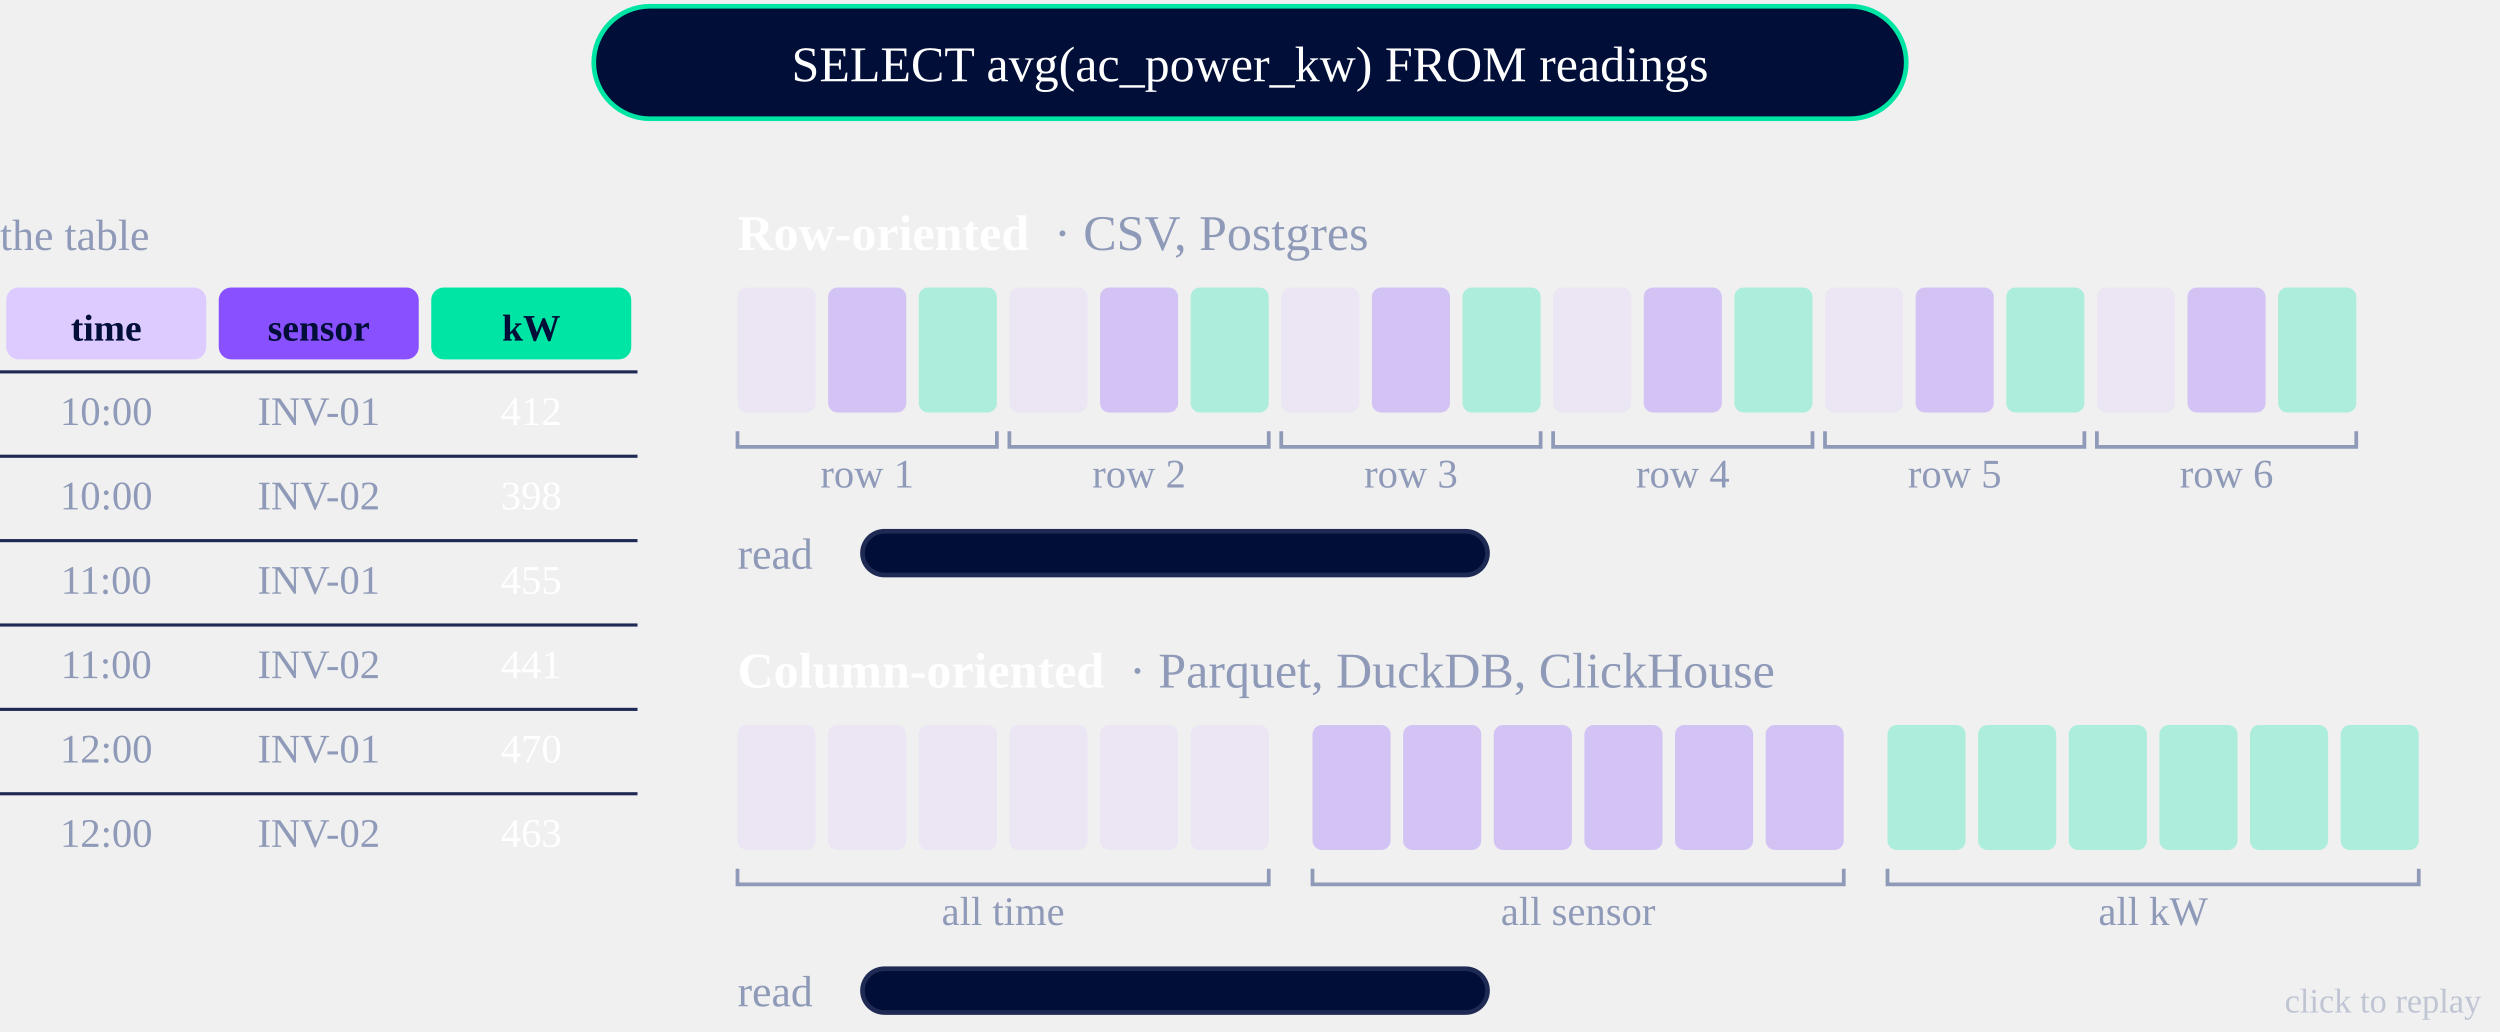
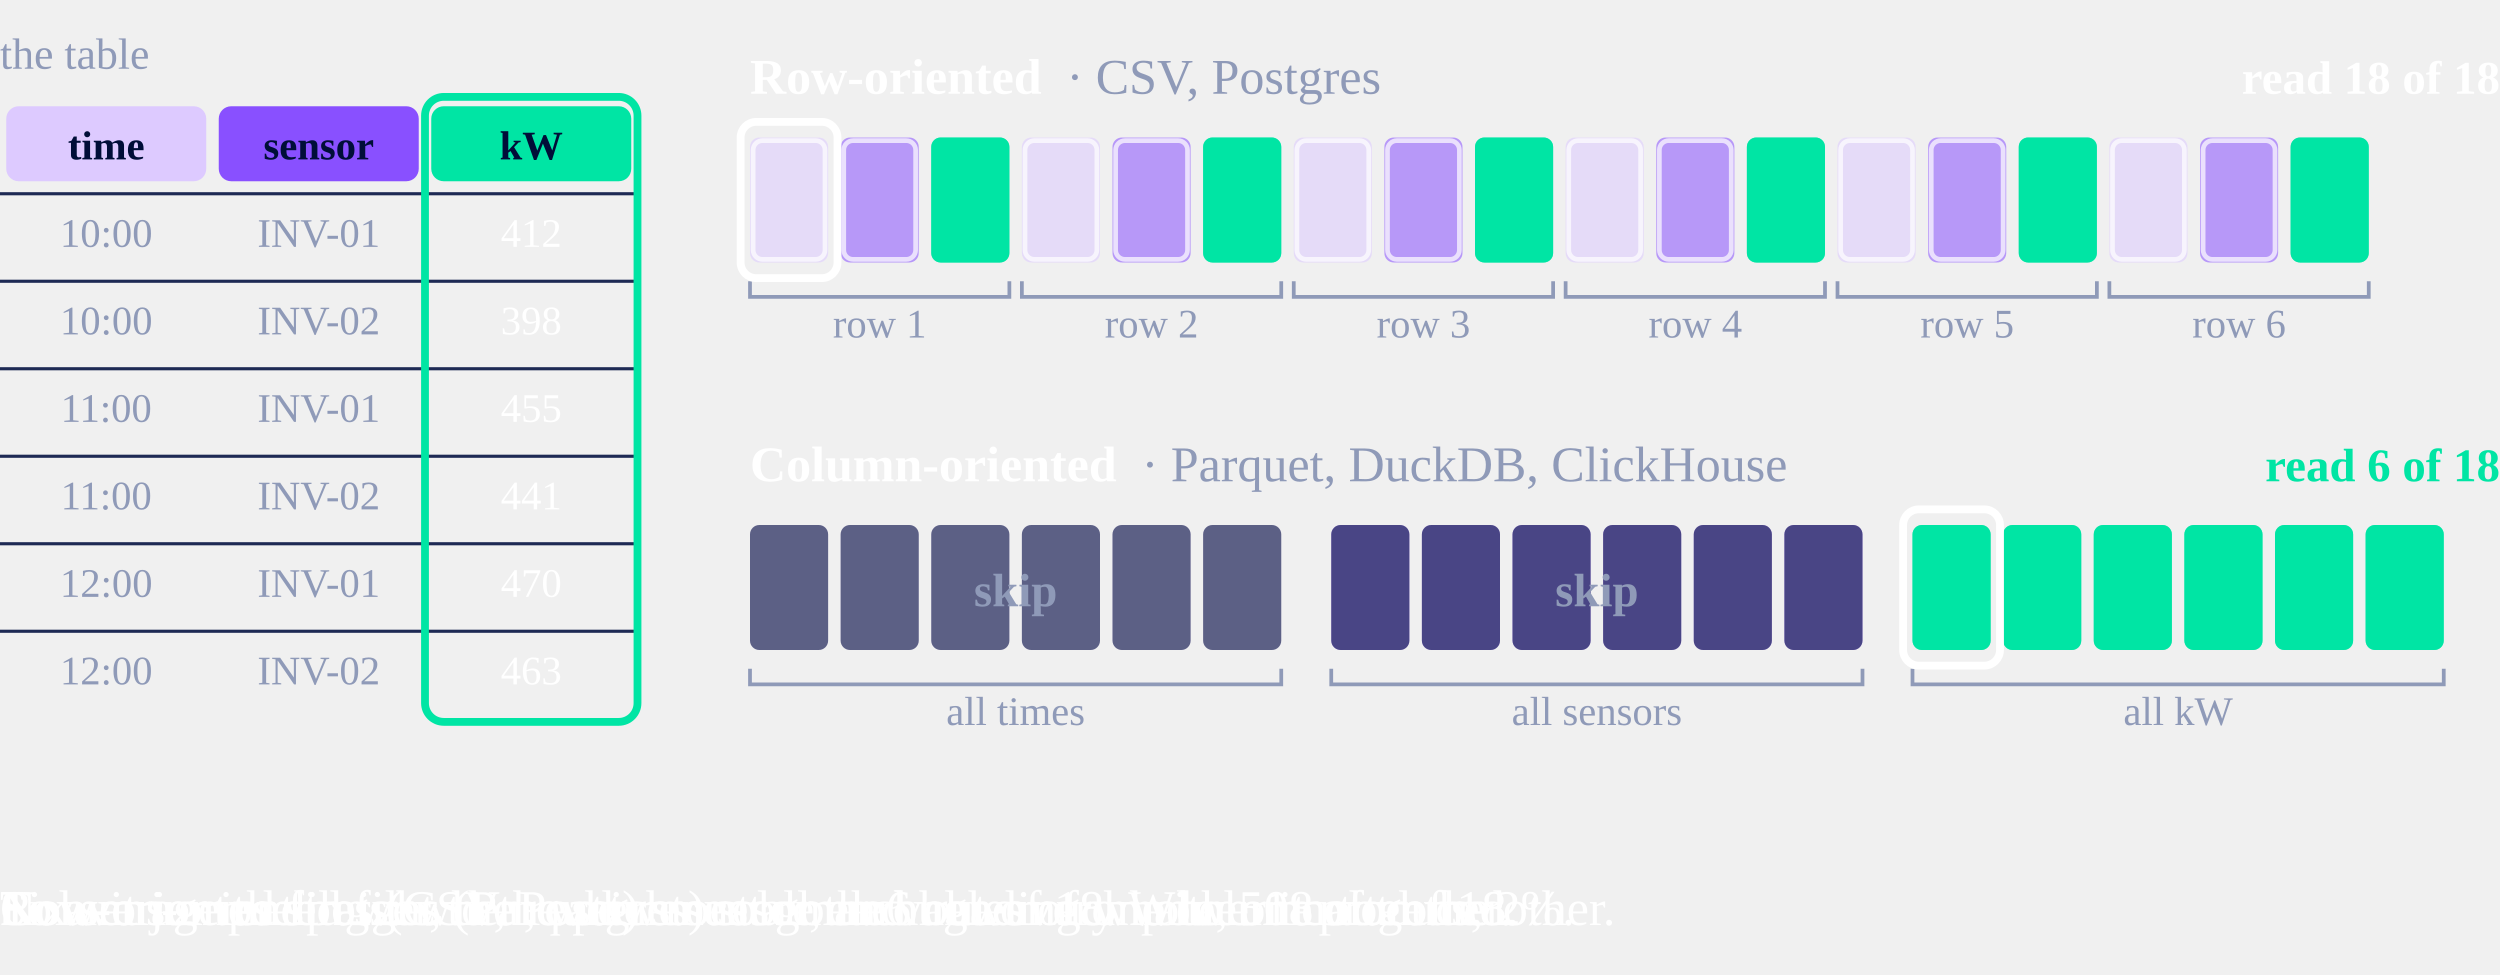
- <svg xmlns="http://www.w3.org/2000/svg" id="pq-col" viewBox="0 0 800 330" width="100%" style="display:block; font-family:inherit; cursor:pointer;">
-   <rect x="190" y="2" width="420" height="36" rx="18" fill="#000E38" stroke="#00E5A4" stroke-width="1.5" />
-   <text x="400" y="26" font-size="16" fill="#FFFFFF" text-anchor="middle" style="font-family:var(--marimo-monospace-font, ui-monospace, SFMono-Regular, Menlo, monospace)">SELECT avg(ac_power_kw) FROM readings</text>
-   <text x="0" y="80" font-size="14" fill="#8F9AB8" text-anchor="start">the table</text>
-   <rect x="2" y="92" width="64" height="23" rx="4" fill="#DDCAFF" stroke="none" stroke-width="1.5" />
-   <text x="34.0" y="109" font-size="12" fill="#000E38" text-anchor="middle" font-weight="800">time</text>
-   <rect x="70" y="92" width="64" height="23" rx="4" fill="#8950FF" stroke="none" stroke-width="1.5" />
-   <text x="102.0" y="109" font-size="12" fill="#000E38" text-anchor="middle" font-weight="800">sensor</text>
-   <rect x="138" y="92" width="64" height="23" rx="4" fill="#00E5A4" stroke="none" stroke-width="1.5" />
-   <text x="170.0" y="109" font-size="12" fill="#000E38" text-anchor="middle" font-weight="800">kW</text>
-   <text x="34.0" y="136" font-size="13" fill="#8F9AB8" text-anchor="middle" style="font-family:var(--marimo-monospace-font, ui-monospace, SFMono-Regular, Menlo, monospace)">10:00</text>
-   <text x="102.0" y="136" font-size="13" fill="#8F9AB8" text-anchor="middle" style="font-family:var(--marimo-monospace-font, ui-monospace, SFMono-Regular, Menlo, monospace)">INV-01</text>
-   <text x="170.0" y="136" font-size="13" fill="#FFFFFF" text-anchor="middle" style="font-family:var(--marimo-monospace-font, ui-monospace, SFMono-Regular, Menlo, monospace)">412</text>
-   <line x1="0" y1="119" x2="204" y2="119" stroke="#1E2A54" stroke-width="1" />
-   <text x="34.0" y="163" font-size="13" fill="#8F9AB8" text-anchor="middle" style="font-family:var(--marimo-monospace-font, ui-monospace, SFMono-Regular, Menlo, monospace)">10:00</text>
+ <svg xmlns="http://www.w3.org/2000/svg" id="pq-col" viewBox="0 0 800 312" width="100%" style="display:block; font-family:inherit;">
+   <style>@keyframes pq-col-pop { from { opacity: 0; transform: translateY(8px); } to { opacity: 1; transform: none; } } @keyframes pq-col-fade { from { opacity: 0; } to { opacity: 1; } } #pq-col .fragment.visible .pop { animation: pq-col-pop .35s ease-out both; } #pq-col .fragment.visible .fade { animation: pq-col-fade .3s ease-out both; } @keyframes pq-col-sweep-row { 0% { opacity: 1; transform: translateX(0); } 96% { opacity: 1; transform: translateX(493px); } 100% { opacity: 0; transform: translateX(493px); } } #pq-col .fragment.visible .sweep-row { animation: pq-col-sweep-row 3.96s linear .3s both; } @keyframes pq-col-sweep-col { 0% { opacity: 1; transform: translateX(0); } 92% { opacity: 1; transform: translateX(145px); } 100% { opacity: 0; transform: translateX(145px); } } #pq-col .fragment.visible .sweep-col { animation: pq-col-sweep-col 1.32s linear .9s both; }</style>
+   <text x="0" y="22" font-size="14" fill="#8F9AB8" text-anchor="start">the table</text>
+   <rect x="2" y="34" width="64" height="24" rx="4" fill="#DDCAFF" stroke="none" stroke-width="1.5" />
+   <text x="34.0" y="51" font-size="13" fill="#000E38" text-anchor="middle" font-weight="800">time</text>
+   <rect x="70" y="34" width="64" height="24" rx="4" fill="#8950FF" stroke="none" stroke-width="1.5" />
+   <text x="102.0" y="51" font-size="13" fill="#000E38" text-anchor="middle" font-weight="800">sensor</text>
+   <rect x="138" y="34" width="64" height="24" rx="4" fill="#00E5A4" stroke="none" stroke-width="1.5" />
+   <text x="170.0" y="51" font-size="13" fill="#000E38" text-anchor="middle" font-weight="800">kW</text>
+   <text x="34.0" y="79" font-size="13" fill="#8F9AB8" text-anchor="middle" style="font-family:var(--marimo-monospace-font, ui-monospace, SFMono-Regular, Menlo, monospace)">10:00</text>
+   <text x="102.0" y="79" font-size="13" fill="#8F9AB8" text-anchor="middle" style="font-family:var(--marimo-monospace-font, ui-monospace, SFMono-Regular, Menlo, monospace)">INV-01</text>
+   <text x="170.0" y="79" font-size="13" fill="#FFFFFF" text-anchor="middle" style="font-family:var(--marimo-monospace-font, ui-monospace, SFMono-Regular, Menlo, monospace)">412</text>
+   <line x1="0" y1="62" x2="204" y2="62" stroke="#1E2A54" />
+   <text x="34.0" y="107" font-size="13" fill="#8F9AB8" text-anchor="middle" style="font-family:var(--marimo-monospace-font, ui-monospace, SFMono-Regular, Menlo, monospace)">10:00</text>
+   <text x="102.0" y="107" font-size="13" fill="#8F9AB8" text-anchor="middle" style="font-family:var(--marimo-monospace-font, ui-monospace, SFMono-Regular, Menlo, monospace)">INV-02</text>
+   <text x="170.0" y="107" font-size="13" fill="#FFFFFF" text-anchor="middle" style="font-family:var(--marimo-monospace-font, ui-monospace, SFMono-Regular, Menlo, monospace)">398</text>
+   <line x1="0" y1="90" x2="204" y2="90" stroke="#1E2A54" />
+   <text x="34.0" y="135" font-size="13" fill="#8F9AB8" text-anchor="middle" style="font-family:var(--marimo-monospace-font, ui-monospace, SFMono-Regular, Menlo, monospace)">11:00</text>
+   <text x="102.0" y="135" font-size="13" fill="#8F9AB8" text-anchor="middle" style="font-family:var(--marimo-monospace-font, ui-monospace, SFMono-Regular, Menlo, monospace)">INV-01</text>
+   <text x="170.0" y="135" font-size="13" fill="#FFFFFF" text-anchor="middle" style="font-family:var(--marimo-monospace-font, ui-monospace, SFMono-Regular, Menlo, monospace)">455</text>
+   <line x1="0" y1="118" x2="204" y2="118" stroke="#1E2A54" />
+   <text x="34.0" y="163" font-size="13" fill="#8F9AB8" text-anchor="middle" style="font-family:var(--marimo-monospace-font, ui-monospace, SFMono-Regular, Menlo, monospace)">11:00</text>
  <text x="102.0" y="163" font-size="13" fill="#8F9AB8" text-anchor="middle" style="font-family:var(--marimo-monospace-font, ui-monospace, SFMono-Regular, Menlo, monospace)">INV-02</text>
-   <text x="170.0" y="163" font-size="13" fill="#FFFFFF" text-anchor="middle" style="font-family:var(--marimo-monospace-font, ui-monospace, SFMono-Regular, Menlo, monospace)">398</text>
-   <line x1="0" y1="146" x2="204" y2="146" stroke="#1E2A54" stroke-width="1" />
-   <text x="34.0" y="190" font-size="13" fill="#8F9AB8" text-anchor="middle" style="font-family:var(--marimo-monospace-font, ui-monospace, SFMono-Regular, Menlo, monospace)">11:00</text>
-   <text x="102.0" y="190" font-size="13" fill="#8F9AB8" text-anchor="middle" style="font-family:var(--marimo-monospace-font, ui-monospace, SFMono-Regular, Menlo, monospace)">INV-01</text>
-   <text x="170.0" y="190" font-size="13" fill="#FFFFFF" text-anchor="middle" style="font-family:var(--marimo-monospace-font, ui-monospace, SFMono-Regular, Menlo, monospace)">455</text>
-   <line x1="0" y1="173" x2="204" y2="173" stroke="#1E2A54" stroke-width="1" />
-   <text x="34.0" y="217" font-size="13" fill="#8F9AB8" text-anchor="middle" style="font-family:var(--marimo-monospace-font, ui-monospace, SFMono-Regular, Menlo, monospace)">11:00</text>
-   <text x="102.0" y="217" font-size="13" fill="#8F9AB8" text-anchor="middle" style="font-family:var(--marimo-monospace-font, ui-monospace, SFMono-Regular, Menlo, monospace)">INV-02</text>
-   <text x="170.0" y="217" font-size="13" fill="#FFFFFF" text-anchor="middle" style="font-family:var(--marimo-monospace-font, ui-monospace, SFMono-Regular, Menlo, monospace)">441</text>
-   <line x1="0" y1="200" x2="204" y2="200" stroke="#1E2A54" stroke-width="1" />
-   <text x="34.0" y="244" font-size="13" fill="#8F9AB8" text-anchor="middle" style="font-family:var(--marimo-monospace-font, ui-monospace, SFMono-Regular, Menlo, monospace)">12:00</text>
-   <text x="102.0" y="244" font-size="13" fill="#8F9AB8" text-anchor="middle" style="font-family:var(--marimo-monospace-font, ui-monospace, SFMono-Regular, Menlo, monospace)">INV-01</text>
-   <text x="170.0" y="244" font-size="13" fill="#FFFFFF" text-anchor="middle" style="font-family:var(--marimo-monospace-font, ui-monospace, SFMono-Regular, Menlo, monospace)">470</text>
-   <line x1="0" y1="227" x2="204" y2="227" stroke="#1E2A54" stroke-width="1" />
-   <text x="34.0" y="271" font-size="13" fill="#8F9AB8" text-anchor="middle" style="font-family:var(--marimo-monospace-font, ui-monospace, SFMono-Regular, Menlo, monospace)">12:00</text>
-   <text x="102.0" y="271" font-size="13" fill="#8F9AB8" text-anchor="middle" style="font-family:var(--marimo-monospace-font, ui-monospace, SFMono-Regular, Menlo, monospace)">INV-02</text>
-   <text x="170.0" y="271" font-size="13" fill="#FFFFFF" text-anchor="middle" style="font-family:var(--marimo-monospace-font, ui-monospace, SFMono-Regular, Menlo, monospace)">463</text>
-   <line x1="0" y1="254" x2="204" y2="254" stroke="#1E2A54" stroke-width="1" />
-   <rect x="136" y="89" width="68" height="193" rx="6" fill="none" stroke="#00E5A4" stroke-width="2.5" opacity="0">
-     <animate attributeName="opacity" dur="9.0s" begin="0s;pq-col.click" repeatCount="indefinite" calcMode="linear" keyTimes="0;0.044;0.083;0.956;0.994;1" values="0;0;1;1;0;0" />
-   </rect>
-   <text x="236" y="80" font-size="16" fill="#FFFFFF" text-anchor="start" font-weight="700">Row-oriented<tspan dx="8" font-weight="400" fill="#8F9AB8">· CSV, Postgres</tspan>
-   </text>
-   <rect x="236" y="92" width="25" height="40" rx="3" fill="#DDCAFF" opacity="0.28">
-     <animate attributeName="opacity" dur="9.0s" begin="0s;pq-col.click" repeatCount="indefinite" calcMode="linear" keyTimes="0;0.1;0.109;0.956;1" values="0.28;0.28;0.6;0.6;0.28" />
-   </rect>
-   <rect x="265" y="92" width="25" height="40" rx="3" fill="#8950FF" opacity="0.28">
-     <animate attributeName="opacity" dur="9.0s" begin="0s;pq-col.click" repeatCount="indefinite" calcMode="linear" keyTimes="0;0.118;0.127;0.956;1" values="0.28;0.28;0.6;0.6;0.28" />
-   </rect>
-   <rect x="294" y="92" width="25" height="40" rx="3" fill="#00E5A4" opacity="0.28">
-     <animate attributeName="opacity" dur="9.0s" begin="0s;pq-col.click" repeatCount="indefinite" calcMode="linear" keyTimes="0;0.136;0.144;0.956;1" values="0.28;0.28;1;1;0.28" />
-   </rect>
-   <rect x="323" y="92" width="25" height="40" rx="3" fill="#DDCAFF" opacity="0.28">
-     <animate attributeName="opacity" dur="9.0s" begin="0s;pq-col.click" repeatCount="indefinite" calcMode="linear" keyTimes="0;0.153;0.162;0.956;1" values="0.28;0.28;0.6;0.6;0.28" />
-   </rect>
-   <rect x="352" y="92" width="25" height="40" rx="3" fill="#8950FF" opacity="0.28">
-     <animate attributeName="opacity" dur="9.0s" begin="0s;pq-col.click" repeatCount="indefinite" calcMode="linear" keyTimes="0;0.171;0.18;0.956;1" values="0.28;0.28;0.6;0.6;0.28" />
-   </rect>
-   <rect x="381" y="92" width="25" height="40" rx="3" fill="#00E5A4" opacity="0.28">
-     <animate attributeName="opacity" dur="9.0s" begin="0s;pq-col.click" repeatCount="indefinite" calcMode="linear" keyTimes="0;0.189;0.198;0.956;1" values="0.28;0.28;1;1;0.28" />
-   </rect>
-   <rect x="410" y="92" width="25" height="40" rx="3" fill="#DDCAFF" opacity="0.28">
-     <animate attributeName="opacity" dur="9.0s" begin="0s;pq-col.click" repeatCount="indefinite" calcMode="linear" keyTimes="0;0.207;0.216;0.956;1" values="0.28;0.28;0.6;0.6;0.28" />
-   </rect>
-   <rect x="439" y="92" width="25" height="40" rx="3" fill="#8950FF" opacity="0.28">
-     <animate attributeName="opacity" dur="9.0s" begin="0s;pq-col.click" repeatCount="indefinite" calcMode="linear" keyTimes="0;0.224;0.233;0.956;1" values="0.28;0.28;0.6;0.6;0.28" />
-   </rect>
-   <rect x="468" y="92" width="25" height="40" rx="3" fill="#00E5A4" opacity="0.28">
-     <animate attributeName="opacity" dur="9.0s" begin="0s;pq-col.click" repeatCount="indefinite" calcMode="linear" keyTimes="0;0.242;0.251;0.956;1" values="0.28;0.28;1;1;0.28" />
-   </rect>
-   <rect x="497" y="92" width="25" height="40" rx="3" fill="#DDCAFF" opacity="0.28">
-     <animate attributeName="opacity" dur="9.0s" begin="0s;pq-col.click" repeatCount="indefinite" calcMode="linear" keyTimes="0;0.26;0.269;0.956;1" values="0.28;0.28;0.6;0.6;0.28" />
-   </rect>
-   <rect x="526" y="92" width="25" height="40" rx="3" fill="#8950FF" opacity="0.28">
-     <animate attributeName="opacity" dur="9.0s" begin="0s;pq-col.click" repeatCount="indefinite" calcMode="linear" keyTimes="0;0.278;0.287;0.956;1" values="0.28;0.28;0.6;0.6;0.28" />
-   </rect>
-   <rect x="555" y="92" width="25" height="40" rx="3" fill="#00E5A4" opacity="0.28">
-     <animate attributeName="opacity" dur="9.0s" begin="0s;pq-col.click" repeatCount="indefinite" calcMode="linear" keyTimes="0;0.296;0.304;0.956;1" values="0.28;0.28;1;1;0.28" />
-   </rect>
-   <rect x="584" y="92" width="25" height="40" rx="3" fill="#DDCAFF" opacity="0.28">
-     <animate attributeName="opacity" dur="9.0s" begin="0s;pq-col.click" repeatCount="indefinite" calcMode="linear" keyTimes="0;0.313;0.322;0.956;1" values="0.28;0.28;0.6;0.6;0.28" />
-   </rect>
-   <rect x="613" y="92" width="25" height="40" rx="3" fill="#8950FF" opacity="0.28">
-     <animate attributeName="opacity" dur="9.0s" begin="0s;pq-col.click" repeatCount="indefinite" calcMode="linear" keyTimes="0;0.331;0.34;0.956;1" values="0.28;0.28;0.6;0.6;0.28" />
-   </rect>
-   <rect x="642" y="92" width="25" height="40" rx="3" fill="#00E5A4" opacity="0.28">
-     <animate attributeName="opacity" dur="9.0s" begin="0s;pq-col.click" repeatCount="indefinite" calcMode="linear" keyTimes="0;0.349;0.358;0.956;1" values="0.28;0.28;1;1;0.28" />
-   </rect>
-   <rect x="671" y="92" width="25" height="40" rx="3" fill="#DDCAFF" opacity="0.28">
-     <animate attributeName="opacity" dur="9.0s" begin="0s;pq-col.click" repeatCount="indefinite" calcMode="linear" keyTimes="0;0.367;0.376;0.956;1" values="0.28;0.28;0.6;0.6;0.28" />
-   </rect>
-   <rect x="700" y="92" width="25" height="40" rx="3" fill="#8950FF" opacity="0.28">
-     <animate attributeName="opacity" dur="9.0s" begin="0s;pq-col.click" repeatCount="indefinite" calcMode="linear" keyTimes="0;0.384;0.393;0.956;1" values="0.28;0.28;0.6;0.6;0.28" />
-   </rect>
-   <rect x="729" y="92" width="25" height="40" rx="3" fill="#00E5A4" opacity="0.28">
-     <animate attributeName="opacity" dur="9.0s" begin="0s;pq-col.click" repeatCount="indefinite" calcMode="linear" keyTimes="0;0.402;0.411;0.956;1" values="0.28;0.28;1;1;0.28" />
-   </rect>
-   <path d="M236,138 v5 H319 v-5" fill="none" stroke="#8F9AB8" stroke-width="1.2" />
-   <text x="277.5" y="156" font-size="13" fill="#8F9AB8" text-anchor="middle">row 1</text>
-   <path d="M323,138 v5 H406 v-5" fill="none" stroke="#8F9AB8" stroke-width="1.2" />
-   <text x="364.5" y="156" font-size="13" fill="#8F9AB8" text-anchor="middle">row 2</text>
-   <path d="M410,138 v5 H493 v-5" fill="none" stroke="#8F9AB8" stroke-width="1.2" />
-   <text x="451.5" y="156" font-size="13" fill="#8F9AB8" text-anchor="middle">row 3</text>
-   <path d="M497,138 v5 H580 v-5" fill="none" stroke="#8F9AB8" stroke-width="1.2" />
-   <text x="538.5" y="156" font-size="13" fill="#8F9AB8" text-anchor="middle">row 4</text>
-   <path d="M584,138 v5 H667 v-5" fill="none" stroke="#8F9AB8" stroke-width="1.2" />
-   <text x="625.5" y="156" font-size="13" fill="#8F9AB8" text-anchor="middle">row 5</text>
-   <path d="M671,138 v5 H754 v-5" fill="none" stroke="#8F9AB8" stroke-width="1.2" />
-   <text x="712.5" y="156" font-size="13" fill="#8F9AB8" text-anchor="middle">row 6</text>
-   <rect x="0" y="87" width="31" height="50" rx="5" fill="none" stroke="#FFFFFF" stroke-width="2.5" opacity="0">
-     <animate attributeName="opacity" dur="9.0s" begin="0s;pq-col.click" repeatCount="indefinite" calcMode="linear" keyTimes="0;0.094;0.1;0.42;0.431;1" values="0;0;1;1;0;0" />
-     <animate attributeName="x" dur="9.0s" begin="0s;pq-col.click" repeatCount="indefinite" calcMode="linear" keyTimes="0;0.1;0.402;1" values="233;233;726;726" />
-   </rect>
-   <text x="236" y="220" font-size="16" fill="#FFFFFF" text-anchor="start" font-weight="700">Column-oriented<tspan dx="8" font-weight="400" fill="#8F9AB8">· Parquet, DuckDB, ClickHouse</tspan>
-   </text>
-   <rect x="236" y="232" width="25" height="40" rx="3" fill="#DDCAFF" opacity="0.28">
-     <animate attributeName="opacity" dur="9.0s" begin="0s;pq-col.click" repeatCount="indefinite" calcMode="linear" keyTimes="0;0.1;0.133;0.956;1" values="0.28;0.28;0.12;0.12;0.28" />
-   </rect>
-   <rect x="265" y="232" width="25" height="40" rx="3" fill="#DDCAFF" opacity="0.28">
-     <animate attributeName="opacity" dur="9.0s" begin="0s;pq-col.click" repeatCount="indefinite" calcMode="linear" keyTimes="0;0.1;0.133;0.956;1" values="0.28;0.28;0.12;0.12;0.28" />
-   </rect>
-   <rect x="294" y="232" width="25" height="40" rx="3" fill="#DDCAFF" opacity="0.28">
-     <animate attributeName="opacity" dur="9.0s" begin="0s;pq-col.click" repeatCount="indefinite" calcMode="linear" keyTimes="0;0.1;0.133;0.956;1" values="0.28;0.28;0.12;0.12;0.28" />
-   </rect>
-   <rect x="323" y="232" width="25" height="40" rx="3" fill="#DDCAFF" opacity="0.28">
-     <animate attributeName="opacity" dur="9.0s" begin="0s;pq-col.click" repeatCount="indefinite" calcMode="linear" keyTimes="0;0.1;0.133;0.956;1" values="0.28;0.28;0.12;0.12;0.28" />
-   </rect>
-   <rect x="352" y="232" width="25" height="40" rx="3" fill="#DDCAFF" opacity="0.28">
-     <animate attributeName="opacity" dur="9.0s" begin="0s;pq-col.click" repeatCount="indefinite" calcMode="linear" keyTimes="0;0.1;0.133;0.956;1" values="0.28;0.28;0.12;0.12;0.28" />
-   </rect>
-   <rect x="381" y="232" width="25" height="40" rx="3" fill="#DDCAFF" opacity="0.28">
-     <animate attributeName="opacity" dur="9.0s" begin="0s;pq-col.click" repeatCount="indefinite" calcMode="linear" keyTimes="0;0.1;0.133;0.956;1" values="0.28;0.28;0.12;0.12;0.28" />
-   </rect>
-   <rect x="420" y="232" width="25" height="40" rx="3" fill="#8950FF" opacity="0.28">
-     <animate attributeName="opacity" dur="9.0s" begin="0s;pq-col.click" repeatCount="indefinite" calcMode="linear" keyTimes="0;0.1;0.133;0.956;1" values="0.28;0.28;0.12;0.12;0.28" />
-   </rect>
-   <rect x="449" y="232" width="25" height="40" rx="3" fill="#8950FF" opacity="0.28">
-     <animate attributeName="opacity" dur="9.0s" begin="0s;pq-col.click" repeatCount="indefinite" calcMode="linear" keyTimes="0;0.1;0.133;0.956;1" values="0.28;0.28;0.12;0.12;0.28" />
-   </rect>
-   <rect x="478" y="232" width="25" height="40" rx="3" fill="#8950FF" opacity="0.28">
-     <animate attributeName="opacity" dur="9.0s" begin="0s;pq-col.click" repeatCount="indefinite" calcMode="linear" keyTimes="0;0.1;0.133;0.956;1" values="0.28;0.28;0.12;0.12;0.28" />
-   </rect>
-   <rect x="507" y="232" width="25" height="40" rx="3" fill="#8950FF" opacity="0.28">
-     <animate attributeName="opacity" dur="9.0s" begin="0s;pq-col.click" repeatCount="indefinite" calcMode="linear" keyTimes="0;0.1;0.133;0.956;1" values="0.28;0.28;0.12;0.12;0.28" />
-   </rect>
-   <rect x="536" y="232" width="25" height="40" rx="3" fill="#8950FF" opacity="0.28">
-     <animate attributeName="opacity" dur="9.0s" begin="0s;pq-col.click" repeatCount="indefinite" calcMode="linear" keyTimes="0;0.1;0.133;0.956;1" values="0.28;0.28;0.12;0.12;0.28" />
-   </rect>
-   <rect x="565" y="232" width="25" height="40" rx="3" fill="#8950FF" opacity="0.28">
-     <animate attributeName="opacity" dur="9.0s" begin="0s;pq-col.click" repeatCount="indefinite" calcMode="linear" keyTimes="0;0.1;0.133;0.956;1" values="0.28;0.28;0.12;0.12;0.28" />
-   </rect>
-   <rect x="604" y="232" width="25" height="40" rx="3" fill="#00E5A4" opacity="0.28">
-     <animate attributeName="opacity" dur="9.0s" begin="0s;pq-col.click" repeatCount="indefinite" calcMode="linear" keyTimes="0;0.1;0.109;0.956;1" values="0.28;0.28;1;1;0.28" />
-   </rect>
-   <rect x="633" y="232" width="25" height="40" rx="3" fill="#00E5A4" opacity="0.28">
-     <animate attributeName="opacity" dur="9.0s" begin="0s;pq-col.click" repeatCount="indefinite" calcMode="linear" keyTimes="0;0.118;0.127;0.956;1" values="0.28;0.28;1;1;0.28" />
-   </rect>
-   <rect x="662" y="232" width="25" height="40" rx="3" fill="#00E5A4" opacity="0.28">
-     <animate attributeName="opacity" dur="9.0s" begin="0s;pq-col.click" repeatCount="indefinite" calcMode="linear" keyTimes="0;0.136;0.144;0.956;1" values="0.28;0.28;1;1;0.28" />
-   </rect>
-   <rect x="691" y="232" width="25" height="40" rx="3" fill="#00E5A4" opacity="0.28">
-     <animate attributeName="opacity" dur="9.0s" begin="0s;pq-col.click" repeatCount="indefinite" calcMode="linear" keyTimes="0;0.153;0.162;0.956;1" values="0.28;0.28;1;1;0.28" />
-   </rect>
-   <rect x="720" y="232" width="25" height="40" rx="3" fill="#00E5A4" opacity="0.28">
-     <animate attributeName="opacity" dur="9.0s" begin="0s;pq-col.click" repeatCount="indefinite" calcMode="linear" keyTimes="0;0.171;0.18;0.956;1" values="0.28;0.28;1;1;0.28" />
-   </rect>
-   <rect x="749" y="232" width="25" height="40" rx="3" fill="#00E5A4" opacity="0.28">
-     <animate attributeName="opacity" dur="9.0s" begin="0s;pq-col.click" repeatCount="indefinite" calcMode="linear" keyTimes="0;0.189;0.198;0.956;1" values="0.28;0.28;1;1;0.28" />
-   </rect>
-   <path d="M236,278 v5 H406 v-5" fill="none" stroke="#8F9AB8" stroke-width="1.2" />
-   <text x="321.0" y="296" font-size="13" fill="#8F9AB8" text-anchor="middle">all time</text>
-   <text x="321.0" y="258" font-size="14" fill="#8F9AB8" text-anchor="middle" font-weight="600" opacity="0">skip<animate attributeName="opacity" dur="9.0s" begin="0s;pq-col.click" repeatCount="indefinite" calcMode="linear" keyTimes="0;0.144;0.183;0.956;0.994;1" values="0;0;1;1;0;0" />
-   </text>
-   <path d="M420,278 v5 H590 v-5" fill="none" stroke="#8F9AB8" stroke-width="1.2" />
-   <text x="505.0" y="296" font-size="13" fill="#8F9AB8" text-anchor="middle">all sensor</text>
-   <text x="505.0" y="258" font-size="14" fill="#8F9AB8" text-anchor="middle" font-weight="600" opacity="0">skip<animate attributeName="opacity" dur="9.0s" begin="0s;pq-col.click" repeatCount="indefinite" calcMode="linear" keyTimes="0;0.144;0.183;0.956;0.994;1" values="0;0;1;1;0;0" />
-   </text>
-   <path d="M604,278 v5 H774 v-5" fill="none" stroke="#8F9AB8" stroke-width="1.2" />
-   <text x="689.0" y="296" font-size="13" fill="#8F9AB8" text-anchor="middle">all kW</text>
-   <rect x="0" y="227" width="31" height="50" rx="5" fill="none" stroke="#FFFFFF" stroke-width="2.5" opacity="0">
-     <animate attributeName="opacity" dur="9.0s" begin="0s;pq-col.click" repeatCount="indefinite" calcMode="linear" keyTimes="0;0.094;0.1;0.207;0.218;1" values="0;0;1;1;0;0" />
-     <animate attributeName="x" dur="9.0s" begin="0s;pq-col.click" repeatCount="indefinite" calcMode="linear" keyTimes="0;0.1;0.189;1" values="601;601;746;746" />
-   </rect>
-   <text x="236" y="182" font-size="14" fill="#8F9AB8" text-anchor="start">read</text>
-   <rect x="276" y="170" width="200" height="14" rx="7" fill="#000E38" stroke="#1E2A54" stroke-width="1.5" />
-   <rect x="276" y="170" width="0" height="14" rx="7" fill="#8F9AB8">
-     <animate attributeName="width" dur="9.0s" begin="0s;pq-col.click" repeatCount="indefinite" calcMode="linear" keyTimes="0;0.1;0.42;0.956;1" values="0;0;200.0;200.0;0" />
-   </rect>
-   <text x="490" y="182" font-size="15" fill="#8F9AB8" text-anchor="start" font-weight="700" opacity="0">18 of 18 values<animate attributeName="opacity" dur="9.0s" begin="0s;pq-col.click" repeatCount="indefinite" calcMode="linear" keyTimes="0;0.426;0.464;0.956;0.994;1" values="0;0;1;1;0;0" />
-   </text>
-   <text x="236" y="322" font-size="14" fill="#8F9AB8" text-anchor="start">read</text>
-   <rect x="276" y="310" width="200" height="14" rx="7" fill="#000E38" stroke="#1E2A54" stroke-width="1.5" />
-   <rect x="276" y="310" width="0" height="14" rx="7" fill="#00E5A4">
-     <animate attributeName="width" dur="9.0s" begin="0s;pq-col.click" repeatCount="indefinite" calcMode="linear" keyTimes="0;0.1;0.207;0.956;1" values="0;0;66.667;66.667;0" />
-   </rect>
-   <text x="490" y="322" font-size="15" fill="#FFFFFF" text-anchor="start" font-weight="700" opacity="0">6 of 18 values: done<animate attributeName="opacity" dur="9.0s" begin="0s;pq-col.click" repeatCount="indefinite" calcMode="linear" keyTimes="0;0.212;0.251;0.956;0.994;1" values="0;0;1;1;0;0" />
-   </text>
-   <text x="794" y="324" text-anchor="end" font-size="11" fill="#8F9AB8" opacity="0.5">click to replay</text>
+   <text x="170.0" y="163" font-size="13" fill="#FFFFFF" text-anchor="middle" style="font-family:var(--marimo-monospace-font, ui-monospace, SFMono-Regular, Menlo, monospace)">441</text>
+   <line x1="0" y1="146" x2="204" y2="146" stroke="#1E2A54" />
+   <text x="34.0" y="191" font-size="13" fill="#8F9AB8" text-anchor="middle" style="font-family:var(--marimo-monospace-font, ui-monospace, SFMono-Regular, Menlo, monospace)">12:00</text>
+   <text x="102.0" y="191" font-size="13" fill="#8F9AB8" text-anchor="middle" style="font-family:var(--marimo-monospace-font, ui-monospace, SFMono-Regular, Menlo, monospace)">INV-01</text>
+   <text x="170.0" y="191" font-size="13" fill="#FFFFFF" text-anchor="middle" style="font-family:var(--marimo-monospace-font, ui-monospace, SFMono-Regular, Menlo, monospace)">470</text>
+   <line x1="0" y1="174" x2="204" y2="174" stroke="#1E2A54" />
+   <text x="34.0" y="219" font-size="13" fill="#8F9AB8" text-anchor="middle" style="font-family:var(--marimo-monospace-font, ui-monospace, SFMono-Regular, Menlo, monospace)">12:00</text>
+   <text x="102.0" y="219" font-size="13" fill="#8F9AB8" text-anchor="middle" style="font-family:var(--marimo-monospace-font, ui-monospace, SFMono-Regular, Menlo, monospace)">INV-02</text>
+   <text x="170.0" y="219" font-size="13" fill="#FFFFFF" text-anchor="middle" style="font-family:var(--marimo-monospace-font, ui-monospace, SFMono-Regular, Menlo, monospace)">463</text>
+   <line x1="0" y1="202" x2="204" y2="202" stroke="#1E2A54" />
+   <g class="fragment" data-fragment-index="1">
+     <text x="240" y="30" font-size="16" fill="#FFFFFF" text-anchor="start" font-weight="700">Row-oriented<tspan dx="8" font-weight="400" fill="#8F9AB8">· CSV, Postgres</tspan>
+     </text>
+     <rect class="pop" style="animation-delay:0.00s" x="240" y="44" width="25" height="40" rx="3" fill="#DDCAFF" opacity="0.55" />
+     <rect class="pop" style="animation-delay:0.09s" x="269" y="44" width="25" height="40" rx="3" fill="#8950FF" opacity="0.55" />
+     <rect class="pop" style="animation-delay:0.18s" x="298" y="44" width="25" height="40" rx="3" fill="#00E5A4" opacity="0.55" />
+     <rect class="pop" style="animation-delay:0.27s" x="327" y="44" width="25" height="40" rx="3" fill="#DDCAFF" opacity="0.55" />
+     <rect class="pop" style="animation-delay:0.36s" x="356" y="44" width="25" height="40" rx="3" fill="#8950FF" opacity="0.55" />
+     <rect class="pop" style="animation-delay:0.45s" x="385" y="44" width="25" height="40" rx="3" fill="#00E5A4" opacity="0.55" />
+     <rect class="pop" style="animation-delay:0.54s" x="414" y="44" width="25" height="40" rx="3" fill="#DDCAFF" opacity="0.55" />
+     <rect class="pop" style="animation-delay:0.63s" x="443" y="44" width="25" height="40" rx="3" fill="#8950FF" opacity="0.55" />
+     <rect class="pop" style="animation-delay:0.72s" x="472" y="44" width="25" height="40" rx="3" fill="#00E5A4" opacity="0.55" />
+     <rect class="pop" style="animation-delay:0.81s" x="501" y="44" width="25" height="40" rx="3" fill="#DDCAFF" opacity="0.55" />
+     <rect class="pop" style="animation-delay:0.90s" x="530" y="44" width="25" height="40" rx="3" fill="#8950FF" opacity="0.55" />
+     <rect class="pop" style="animation-delay:0.99s" x="559" y="44" width="25" height="40" rx="3" fill="#00E5A4" opacity="0.55" />
+     <rect class="pop" style="animation-delay:1.08s" x="588" y="44" width="25" height="40" rx="3" fill="#DDCAFF" opacity="0.55" />
+     <rect class="pop" style="animation-delay:1.17s" x="617" y="44" width="25" height="40" rx="3" fill="#8950FF" opacity="0.55" />
+     <rect class="pop" style="animation-delay:1.26s" x="646" y="44" width="25" height="40" rx="3" fill="#00E5A4" opacity="0.55" />
+     <rect class="pop" style="animation-delay:1.35s" x="675" y="44" width="25" height="40" rx="3" fill="#DDCAFF" opacity="0.55" />
+     <rect class="pop" style="animation-delay:1.44s" x="704" y="44" width="25" height="40" rx="3" fill="#8950FF" opacity="0.55" />
+     <rect class="pop" style="animation-delay:1.53s" x="733" y="44" width="25" height="40" rx="3" fill="#00E5A4" opacity="0.55" />
+     <path d="M240,90 v5 H323 v-5" fill="none" stroke="#8F9AB8" stroke-width="1.2" />
+     <text x="281.5" y="108" font-size="13" fill="#8F9AB8" text-anchor="middle">row 1</text>
+     <path d="M327,90 v5 H410 v-5" fill="none" stroke="#8F9AB8" stroke-width="1.2" />
+     <text x="368.5" y="108" font-size="13" fill="#8F9AB8" text-anchor="middle">row 2</text>
+     <path d="M414,90 v5 H497 v-5" fill="none" stroke="#8F9AB8" stroke-width="1.2" />
+     <text x="455.5" y="108" font-size="13" fill="#8F9AB8" text-anchor="middle">row 3</text>
+     <path d="M501,90 v5 H584 v-5" fill="none" stroke="#8F9AB8" stroke-width="1.2" />
+     <text x="542.5" y="108" font-size="13" fill="#8F9AB8" text-anchor="middle">row 4</text>
+     <path d="M588,90 v5 H671 v-5" fill="none" stroke="#8F9AB8" stroke-width="1.2" />
+     <text x="629.5" y="108" font-size="13" fill="#8F9AB8" text-anchor="middle">row 5</text>
+     <path d="M675,90 v5 H758 v-5" fill="none" stroke="#8F9AB8" stroke-width="1.2" />
+     <text x="716.5" y="108" font-size="13" fill="#8F9AB8" text-anchor="middle">row 6</text>
+   </g>
+   <g class="fragment" data-fragment-index="2">
+     <rect x="136" y="31" width="68" height="200" rx="6" fill="none" stroke="#00E5A4" stroke-width="2.5" />
+     <g class="fade" style="animation-delay:0.41s">
+       <rect x="241" y="45" width="23" height="38" rx="3" fill="none" stroke="#FFFFFF" stroke-width="1.5" opacity="0.7" />
+     </g>
+     <g class="fade" style="animation-delay:0.63s">
+       <rect x="270" y="45" width="23" height="38" rx="3" fill="none" stroke="#FFFFFF" stroke-width="1.5" opacity="0.7" />
+     </g>
+     <g class="fade" style="animation-delay:0.85s">
+       <rect x="298" y="44" width="25" height="40" rx="3" fill="#00E5A4" />
+     </g>
+     <g class="fade" style="animation-delay:1.07s">
+       <rect x="328" y="45" width="23" height="38" rx="3" fill="none" stroke="#FFFFFF" stroke-width="1.5" opacity="0.7" />
+     </g>
+     <g class="fade" style="animation-delay:1.29s">
+       <rect x="357" y="45" width="23" height="38" rx="3" fill="none" stroke="#FFFFFF" stroke-width="1.5" opacity="0.7" />
+     </g>
+     <g class="fade" style="animation-delay:1.51s">
+       <rect x="385" y="44" width="25" height="40" rx="3" fill="#00E5A4" />
+     </g>
+     <g class="fade" style="animation-delay:1.73s">
+       <rect x="415" y="45" width="23" height="38" rx="3" fill="none" stroke="#FFFFFF" stroke-width="1.5" opacity="0.7" />
+     </g>
+     <g class="fade" style="animation-delay:1.95s">
+       <rect x="444" y="45" width="23" height="38" rx="3" fill="none" stroke="#FFFFFF" stroke-width="1.5" opacity="0.7" />
+     </g>
+     <g class="fade" style="animation-delay:2.17s">
+       <rect x="472" y="44" width="25" height="40" rx="3" fill="#00E5A4" />
+     </g>
+     <g class="fade" style="animation-delay:2.39s">
+       <rect x="502" y="45" width="23" height="38" rx="3" fill="none" stroke="#FFFFFF" stroke-width="1.5" opacity="0.7" />
+     </g>
+     <g class="fade" style="animation-delay:2.61s">
+       <rect x="531" y="45" width="23" height="38" rx="3" fill="none" stroke="#FFFFFF" stroke-width="1.5" opacity="0.7" />
+     </g>
+     <g class="fade" style="animation-delay:2.83s">
+       <rect x="559" y="44" width="25" height="40" rx="3" fill="#00E5A4" />
+     </g>
+     <g class="fade" style="animation-delay:3.05s">
+       <rect x="589" y="45" width="23" height="38" rx="3" fill="none" stroke="#FFFFFF" stroke-width="1.5" opacity="0.7" />
+     </g>
+     <g class="fade" style="animation-delay:3.27s">
+       <rect x="618" y="45" width="23" height="38" rx="3" fill="none" stroke="#FFFFFF" stroke-width="1.5" opacity="0.7" />
+     </g>
+     <g class="fade" style="animation-delay:3.49s">
+       <rect x="646" y="44" width="25" height="40" rx="3" fill="#00E5A4" />
+     </g>
+     <g class="fade" style="animation-delay:3.71s">
+       <rect x="676" y="45" width="23" height="38" rx="3" fill="none" stroke="#FFFFFF" stroke-width="1.5" opacity="0.7" />
+     </g>
+     <g class="fade" style="animation-delay:3.93s">
+       <rect x="705" y="45" width="23" height="38" rx="3" fill="none" stroke="#FFFFFF" stroke-width="1.5" opacity="0.7" />
+     </g>
+     <g class="fade" style="animation-delay:4.15s">
+       <rect x="733" y="44" width="25" height="40" rx="3" fill="#00E5A4" />
+     </g>
+     <rect class="sweep-row" x="237" y="39" width="31" height="50" rx="5" fill="none" stroke="#FFFFFF" stroke-width="2.5" />
+     <g class="fade" style="animation-delay:4.26s">
+       <text x="800" y="30" font-size="15" fill="#FFFFFF" text-anchor="end" font-weight="700">read 18 of 18</text>
+     </g>
+   </g>
+   <g class="fragment" data-fragment-index="3">
+     <text x="240" y="154" font-size="16" fill="#FFFFFF" text-anchor="start" font-weight="700">Column-oriented<tspan dx="8" font-weight="400" fill="#8F9AB8">· Parquet, DuckDB, ClickHouse</tspan>
+     </text>
+     <rect class="pop" style="animation-delay:0.00s" x="240" y="168" width="25" height="40" rx="3" fill="#DDCAFF" opacity="0.55" />
+     <rect class="pop" style="animation-delay:0.09s" x="269" y="168" width="25" height="40" rx="3" fill="#DDCAFF" opacity="0.55" />
+     <rect class="pop" style="animation-delay:0.18s" x="298" y="168" width="25" height="40" rx="3" fill="#DDCAFF" opacity="0.55" />
+     <rect class="pop" style="animation-delay:0.27s" x="327" y="168" width="25" height="40" rx="3" fill="#DDCAFF" opacity="0.55" />
+     <rect class="pop" style="animation-delay:0.36s" x="356" y="168" width="25" height="40" rx="3" fill="#DDCAFF" opacity="0.55" />
+     <rect class="pop" style="animation-delay:0.45s" x="385" y="168" width="25" height="40" rx="3" fill="#DDCAFF" opacity="0.55" />
+     <rect class="pop" style="animation-delay:0.54s" x="426" y="168" width="25" height="40" rx="3" fill="#8950FF" opacity="0.55" />
+     <rect class="pop" style="animation-delay:0.63s" x="455" y="168" width="25" height="40" rx="3" fill="#8950FF" opacity="0.55" />
+     <rect class="pop" style="animation-delay:0.72s" x="484" y="168" width="25" height="40" rx="3" fill="#8950FF" opacity="0.55" />
+     <rect class="pop" style="animation-delay:0.81s" x="513" y="168" width="25" height="40" rx="3" fill="#8950FF" opacity="0.55" />
+     <rect class="pop" style="animation-delay:0.90s" x="542" y="168" width="25" height="40" rx="3" fill="#8950FF" opacity="0.55" />
+     <rect class="pop" style="animation-delay:0.99s" x="571" y="168" width="25" height="40" rx="3" fill="#8950FF" opacity="0.55" />
+     <rect class="pop" style="animation-delay:1.08s" x="612" y="168" width="25" height="40" rx="3" fill="#00E5A4" opacity="0.55" />
+     <rect class="pop" style="animation-delay:1.17s" x="641" y="168" width="25" height="40" rx="3" fill="#00E5A4" opacity="0.55" />
+     <rect class="pop" style="animation-delay:1.26s" x="670" y="168" width="25" height="40" rx="3" fill="#00E5A4" opacity="0.55" />
+     <rect class="pop" style="animation-delay:1.35s" x="699" y="168" width="25" height="40" rx="3" fill="#00E5A4" opacity="0.55" />
+     <rect class="pop" style="animation-delay:1.44s" x="728" y="168" width="25" height="40" rx="3" fill="#00E5A4" opacity="0.55" />
+     <rect class="pop" style="animation-delay:1.53s" x="757" y="168" width="25" height="40" rx="3" fill="#00E5A4" opacity="0.55" />
+     <path d="M240,214 v5 H410 v-5" fill="none" stroke="#8F9AB8" stroke-width="1.2" />
+     <text x="325.0" y="232" font-size="13" fill="#8F9AB8" text-anchor="middle">all times</text>
+     <path d="M426,214 v5 H596 v-5" fill="none" stroke="#8F9AB8" stroke-width="1.2" />
+     <text x="511.0" y="232" font-size="13" fill="#8F9AB8" text-anchor="middle">all sensors</text>
+     <path d="M612,214 v5 H782 v-5" fill="none" stroke="#8F9AB8" stroke-width="1.2" />
+     <text x="697.0" y="232" font-size="13" fill="#8F9AB8" text-anchor="middle">all kW</text>
+   </g>
+   <g class="fragment" data-fragment-index="4">
+     <g class="fade" style="animation-delay:0.20s">
+       <rect x="240" y="168" width="25" height="40" rx="3" fill="#000E38" opacity="0.6" />
+     </g>
+     <g class="fade" style="animation-delay:0.20s">
+       <rect x="269" y="168" width="25" height="40" rx="3" fill="#000E38" opacity="0.6" />
+     </g>
+     <g class="fade" style="animation-delay:0.20s">
+       <rect x="298" y="168" width="25" height="40" rx="3" fill="#000E38" opacity="0.6" />
+     </g>
+     <g class="fade" style="animation-delay:0.20s">
+       <rect x="327" y="168" width="25" height="40" rx="3" fill="#000E38" opacity="0.6" />
+     </g>
+     <g class="fade" style="animation-delay:0.20s">
+       <rect x="356" y="168" width="25" height="40" rx="3" fill="#000E38" opacity="0.6" />
+     </g>
+     <g class="fade" style="animation-delay:0.20s">
+       <rect x="385" y="168" width="25" height="40" rx="3" fill="#000E38" opacity="0.6" />
+     </g>
+     <g class="fade" style="animation-delay:0.20s">
+       <rect x="426" y="168" width="25" height="40" rx="3" fill="#000E38" opacity="0.6" />
+     </g>
+     <g class="fade" style="animation-delay:0.20s">
+       <rect x="455" y="168" width="25" height="40" rx="3" fill="#000E38" opacity="0.6" />
+     </g>
+     <g class="fade" style="animation-delay:0.20s">
+       <rect x="484" y="168" width="25" height="40" rx="3" fill="#000E38" opacity="0.6" />
+     </g>
+     <g class="fade" style="animation-delay:0.20s">
+       <rect x="513" y="168" width="25" height="40" rx="3" fill="#000E38" opacity="0.6" />
+     </g>
+     <g class="fade" style="animation-delay:0.20s">
+       <rect x="542" y="168" width="25" height="40" rx="3" fill="#000E38" opacity="0.6" />
+     </g>
+     <g class="fade" style="animation-delay:0.20s">
+       <rect x="571" y="168" width="25" height="40" rx="3" fill="#000E38" opacity="0.6" />
+     </g>
+     <g class="fade" style="animation-delay:0.40s">
+       <text x="325.0" y="194" font-size="15" fill="#8F9AB8" text-anchor="middle" font-weight="700">skip</text>
+     </g>
+     <g class="fade" style="animation-delay:0.40s">
+       <text x="511.0" y="194" font-size="15" fill="#8F9AB8" text-anchor="middle" font-weight="700">skip</text>
+     </g>
+     <rect class="fade" style="animation-delay:1.01s" x="612" y="168" width="25" height="40" rx="3" fill="#00E5A4" />
+     <rect class="fade" style="animation-delay:1.23s" x="641" y="168" width="25" height="40" rx="3" fill="#00E5A4" />
+     <rect class="fade" style="animation-delay:1.45s" x="670" y="168" width="25" height="40" rx="3" fill="#00E5A4" />
+     <rect class="fade" style="animation-delay:1.67s" x="699" y="168" width="25" height="40" rx="3" fill="#00E5A4" />
+     <rect class="fade" style="animation-delay:1.89s" x="728" y="168" width="25" height="40" rx="3" fill="#00E5A4" />
+     <rect class="fade" style="animation-delay:2.11s" x="757" y="168" width="25" height="40" rx="3" fill="#00E5A4" />
+     <rect class="sweep-col" x="609" y="163" width="31" height="50" rx="5" fill="none" stroke="#FFFFFF" stroke-width="2.5" />
+     <g class="fade" style="animation-delay:2.22s">
+       <text x="800" y="154" font-size="15" fill="#00E5A4" text-anchor="end" font-weight="700">read 6 of 18</text>
+     </g>
+   </g>
+   <g class="fragment fade-out" data-fragment-index="1">
+     <text x="0" y="296" font-size="16" fill="#FFFFFF" text-anchor="start">Six sensor readings: when, which sensor, and how much power it produced.</text>
+   </g>
+   <g class="fragment fade-in-then-out" data-fragment-index="1">
+     <text x="0" y="296" font-size="16" fill="#FFFFFF" text-anchor="start">Row-oriented files (CSV, Postgres) store each reading whole, one after the other.</text>
+   </g>
+   <g class="fragment fade-in-then-out" data-fragment-index="2">
+     <text x="0" y="296" font-size="16" fill="#FFFFFF" text-anchor="start">To average the power, the reader must go through every value: 18 out of 18.</text>
+   </g>
+   <g class="fragment fade-in-then-out" data-fragment-index="3">
+     <text x="0" y="296" font-size="16" fill="#FFFFFF" text-anchor="start">Column-oriented files (Parquet) store all the values of one column together.</text>
+   </g>
+   <g class="fragment" data-fragment-index="4">
+     <text x="0" y="296" font-size="16" fill="#FFFFFF" text-anchor="start">Now it jumps straight to the power column: 6 out of 18. With 50 columns, 2%.</text>
+   </g>
</svg>
